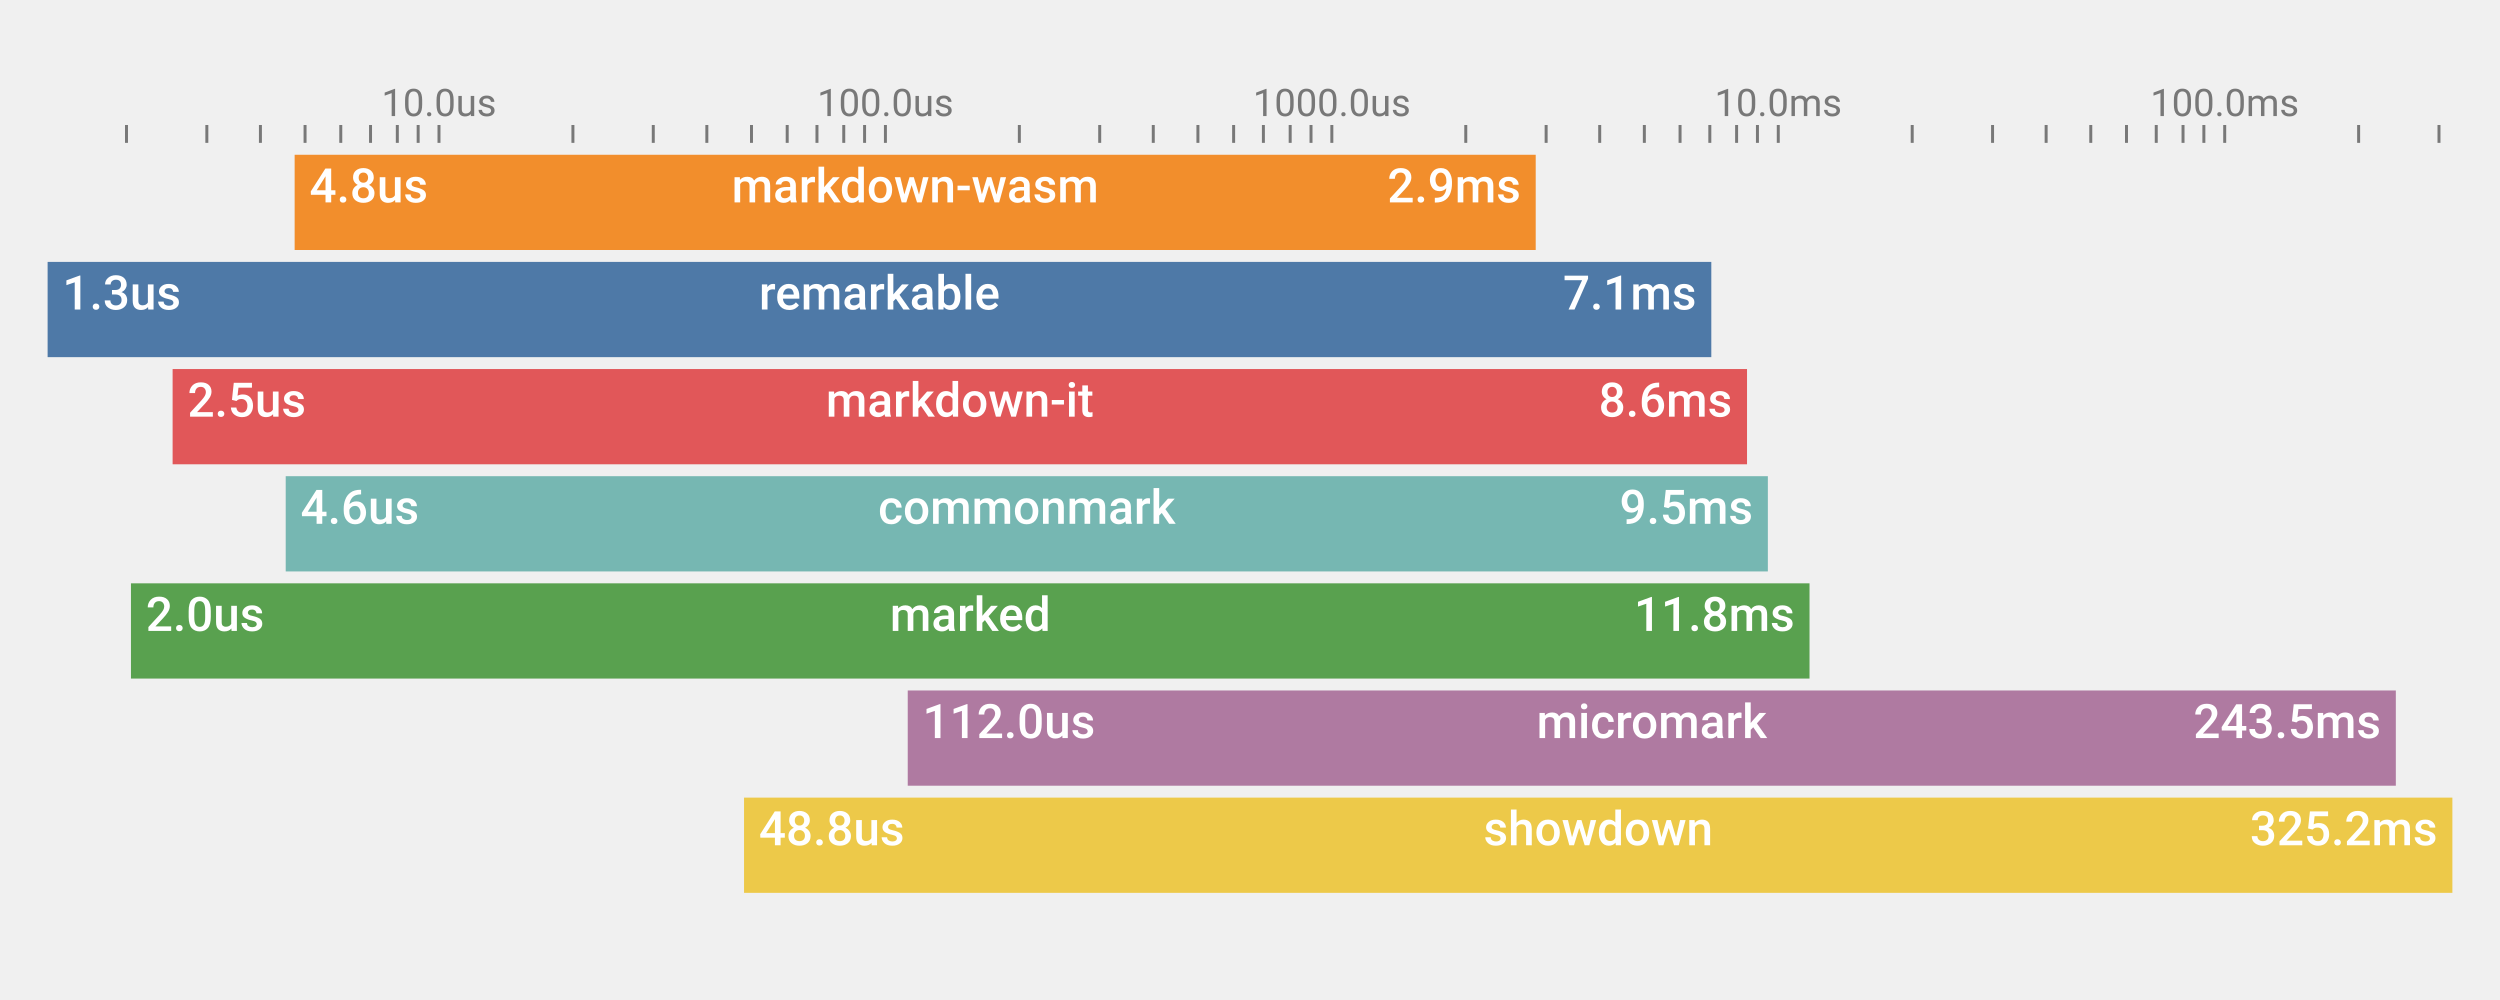
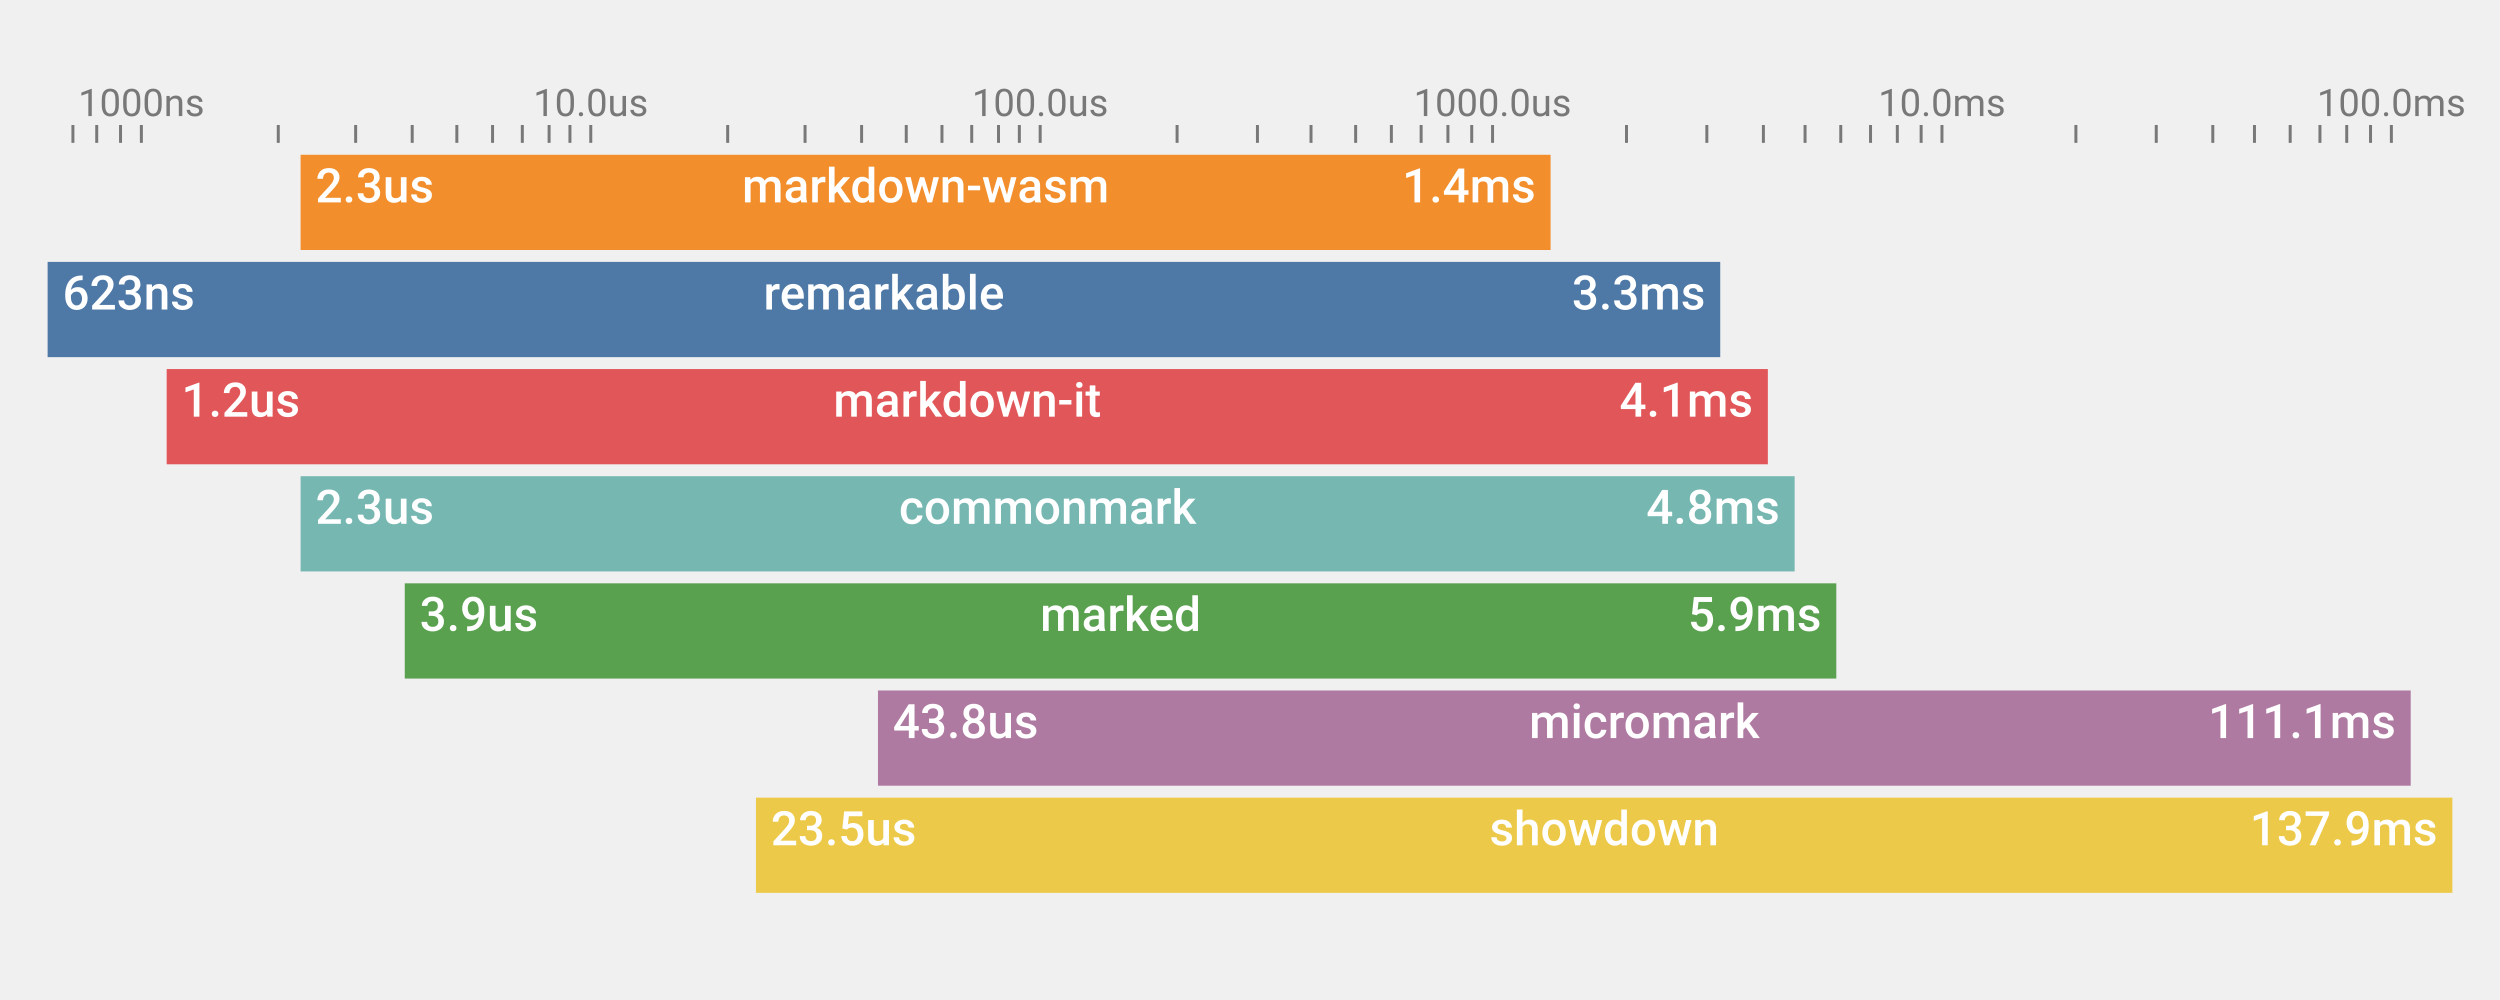
<svg xmlns="http://www.w3.org/2000/svg" width="840" height="336" font-family="system-ui,-apple-system,&quot;Segoe UI&quot;,Roboto,&quot;Helvetica Neue&quot;,&quot;Noto Sans&quot;,&quot;Liberation Sans&quot;,Arial,sans-serif" font-size="16">
-   <path fill="#f28e2c" d="M99 52h417v32H99z" />
-   <path fill="#4e79a7" d="M16 88h559v32H16z" />
-   <path fill="#e15759" d="M58 124h529v32H58z" />
-   <path fill="#76b7b2" d="M96 160h498v32H96z" />
-   <path fill="#59a14f" d="M44 196h564v32H44z" />
-   <path fill="#af7aa1" d="M305 232h500v32H305z" />
-   <path fill="#edc949" d="M250 268h574v32H250z" />
+   <path fill="#f28e2c" d="M101 52h420v32H101z" />
+   <path fill="#4e79a7" d="M16 88h562v32H16z" />
+   <path fill="#e15759" d="M56 124h538v32H56z" />
+   <path fill="#76b7b2" d="M101 160h502v32H101z" />
+   <path fill="#59a14f" d="M136 196h481v32H136z" />
+   <path fill="#af7aa1" d="M295 232h515v32H295z" />
+   <path fill="#edc949" d="M254 268h570v32H254z" />
  <g fill="#fff" font-weight="500" text-anchor="middle">
-     <text x="307.5" y="68" alignment-baseline="central">markdown-wasm</text>
-     <text x="295.5" y="104" alignment-baseline="central">remarkable</text>
-     <text x="322.5" y="140" alignment-baseline="central">markdown-it</text>
-     <text x="345" y="176" alignment-baseline="central">commonmark</text>
-     <text x="326" y="212" alignment-baseline="central">marked</text>
-     <text x="555" y="248" alignment-baseline="central">micromark</text>
-     <text x="537" y="284" alignment-baseline="central">showdown</text>
+     <text x="311" y="68" alignment-baseline="central">markdown-wasm</text>
+     <text x="297" y="104" alignment-baseline="central">remarkable</text>
+     <text x="325" y="140" alignment-baseline="central">markdown-it</text>
+     <text x="352" y="176" alignment-baseline="central">commonmark</text>
+     <text x="376.5" y="212" alignment-baseline="central">marked</text>
+     <text x="552.5" y="248" alignment-baseline="central">micromark</text>
+     <text x="539" y="284" alignment-baseline="central">showdown</text>
  </g>
  <g fill="#fff" font-weight="500">
-     <text x="99" y="68" alignment-baseline="central" dx="5">4.8us</text>
-     <text x="16" y="104" alignment-baseline="central" dx="5">1.3us</text>
-     <text x="58" y="140" alignment-baseline="central" dx="5">2.5us</text>
-     <text x="96" y="176" alignment-baseline="central" dx="5">4.6us</text>
-     <text x="44" y="212" alignment-baseline="central" dx="5">2.0us</text>
-     <text x="305" y="248" alignment-baseline="central" dx="5">112.0us</text>
-     <text x="250" y="284" alignment-baseline="central" dx="5">48.8us</text>
+     <text x="101" y="68" alignment-baseline="central" dx="5">2.3us</text>
+     <text x="16" y="104" alignment-baseline="central" dx="5">623ns</text>
+     <text x="56" y="140" alignment-baseline="central" dx="5">1.2us</text>
+     <text x="101" y="176" alignment-baseline="central" dx="5">2.3us</text>
+     <text x="136" y="212" alignment-baseline="central" dx="5">3.9us</text>
+     <text x="295" y="248" alignment-baseline="central" dx="5">43.8us</text>
+     <text x="254" y="284" alignment-baseline="central" dx="5">23.5us</text>
  </g>
  <g fill="#fff" font-weight="500" text-anchor="end">
-     <text x="516" y="68" alignment-baseline="central" dx="-5">2.9ms</text>
-     <text x="575" y="104" alignment-baseline="central" dx="-5">7.1ms</text>
-     <text x="587" y="140" alignment-baseline="central" dx="-5">8.6ms</text>
-     <text x="594" y="176" alignment-baseline="central" dx="-5">9.5ms</text>
-     <text x="608" y="212" alignment-baseline="central" dx="-5">11.8ms</text>
-     <text x="805" y="248" alignment-baseline="central" dx="-5">243.5ms</text>
-     <text x="824" y="284" alignment-baseline="central" dx="-5">325.2ms</text>
+     <text x="521" y="68" alignment-baseline="central" dx="-5">1.4ms</text>
+     <text x="578" y="104" alignment-baseline="central" dx="-5">3.3ms</text>
+     <text x="594" y="140" alignment-baseline="central" dx="-5">4.1ms</text>
+     <text x="603" y="176" alignment-baseline="central" dx="-5">4.8ms</text>
+     <text x="617" y="212" alignment-baseline="central" dx="-5">5.9ms</text>
+     <text x="810" y="248" alignment-baseline="central" dx="-5">111.1ms</text>
+     <text x="824" y="284" alignment-baseline="central" dx="-5">137.9ms</text>
  </g>
  <g fill="none" font-size="12.8" opacity=".5" text-anchor="middle">
-     <path stroke="currentColor" d="M42.5 48v-6m27 6v-6m18 6v-6m15 6v-6m12 6v-6m10 6v-6m9 6v-6m7 6v-6" class="tick" opacity="1" />
+     <path stroke="currentColor" d="M24.5 48v-6m8 6v-6m8 6v-6" class="tick" opacity="1" />
    <g class="tick" opacity="1">
-       <path stroke="currentColor" d="M147.5 48v-6" />
-       <text y="-9" fill="currentColor" dy="0em" transform="translate(147.5 48)">10.0us</text>
+       <path stroke="currentColor" d="M47.5 48v-6" />
+       <text y="-9" fill="currentColor" dy="0em" transform="translate(47.5 48)">1000ns</text>
    </g>
-     <path stroke="currentColor" d="M192.5 48v-6m27 6v-6m18 6v-6m15 6v-6m12 6v-6m10 6v-6m9 6v-6m7 6v-6" class="tick" opacity="1" />
+     <path stroke="currentColor" d="M93.5 48v-6m26 6v-6m19 6v-6m15 6v-6m12 6v-6m10 6v-6m9 6v-6m7 6v-6" class="tick" opacity="1" />
    <g class="tick" opacity="1">
-       <path stroke="currentColor" d="M297.5 48v-6" />
-       <text y="-9" fill="currentColor" dy="0em" transform="translate(297.5 48)">100.0us</text>
+       <path stroke="currentColor" d="M198.5 48v-6" />
+       <text y="-9" fill="currentColor" dy="0em" transform="translate(198.5 48)">10.0us</text>
    </g>
-     <path stroke="currentColor" d="M342.5 48v-6m27 6v-6m18 6v-6m15 6v-6m12 6v-6m10 6v-6m9 6v-6m7 6v-6" class="tick" opacity="1" />
+     <path stroke="currentColor" d="M244.5 48v-6m26 6v-6m19 6v-6m15 6v-6m12 6v-6m10 6v-6m9 6v-6m7 6v-6" class="tick" opacity="1" />
    <g class="tick" opacity="1">
-       <path stroke="currentColor" d="M447.5 48v-6" />
-       <text y="-9" fill="currentColor" dy="0em" transform="translate(447.5 48)">1000.0us</text>
+       <path stroke="currentColor" d="M349.5 48v-6" />
+       <text y="-9" fill="currentColor" dy="0em" transform="translate(349.5 48)">100.0us</text>
    </g>
-     <path stroke="currentColor" d="M492.5 48v-6m27 6v-6m18 6v-6m15 6v-6m12 6v-6m10 6v-6m9 6v-6m7 6v-6" class="tick" opacity="1" />
+     <path stroke="currentColor" d="M395.5 48v-6m27 6v-6m18 6v-6m15 6v-6m12 6v-6m10 6v-6m9 6v-6m8 6v-6" class="tick" opacity="1" />
    <g class="tick" opacity="1">
-       <path stroke="currentColor" d="M597.5 48v-6" />
-       <text y="-9" fill="currentColor" dy="0em" transform="translate(597.5 48)">10.0ms</text>
+       <path stroke="currentColor" d="M501.5 48v-6" />
+       <text y="-9" fill="currentColor" dy="0em" transform="translate(501.5 48)">1000.0us</text>
    </g>
-     <path stroke="currentColor" d="M642.5 48v-6m27 6v-6m18 6v-6m15 6v-6m12 6v-6m10 6v-6m9 6v-6m7 6v-6" class="tick" opacity="1" />
+     <path stroke="currentColor" d="M546.5 48v-6m27 6v-6m19 6v-6m14 6v-6m12 6v-6m10 6v-6m9 6v-6m8 6v-6" class="tick" opacity="1" />
    <g class="tick" opacity="1">
-       <path stroke="currentColor" d="M747.5 48v-6" />
-       <text y="-9" fill="currentColor" dy="0em" transform="translate(747.5 48)">100.0ms</text>
+       <path stroke="currentColor" d="M652.5 48v-6" />
+       <text y="-9" fill="currentColor" dy="0em" transform="translate(652.5 48)">10.0ms</text>
    </g>
-     <path stroke="currentColor" d="M792.5 48v-6m27 6v-6" class="tick" opacity="1" />
+     <path stroke="currentColor" d="M697.5 48v-6m27 6v-6m19 6v-6m14 6v-6m12 6v-6m10 6v-6m9 6v-6m8 6v-6" class="tick" opacity="1" />
+     <g class="tick" opacity="1">
+       <path stroke="currentColor" d="M803.5 48v-6" />
+       <text y="-9" fill="currentColor" dy="0em" transform="translate(803.5 48)">100.0ms</text>
+     </g>
  </g>
</svg>
